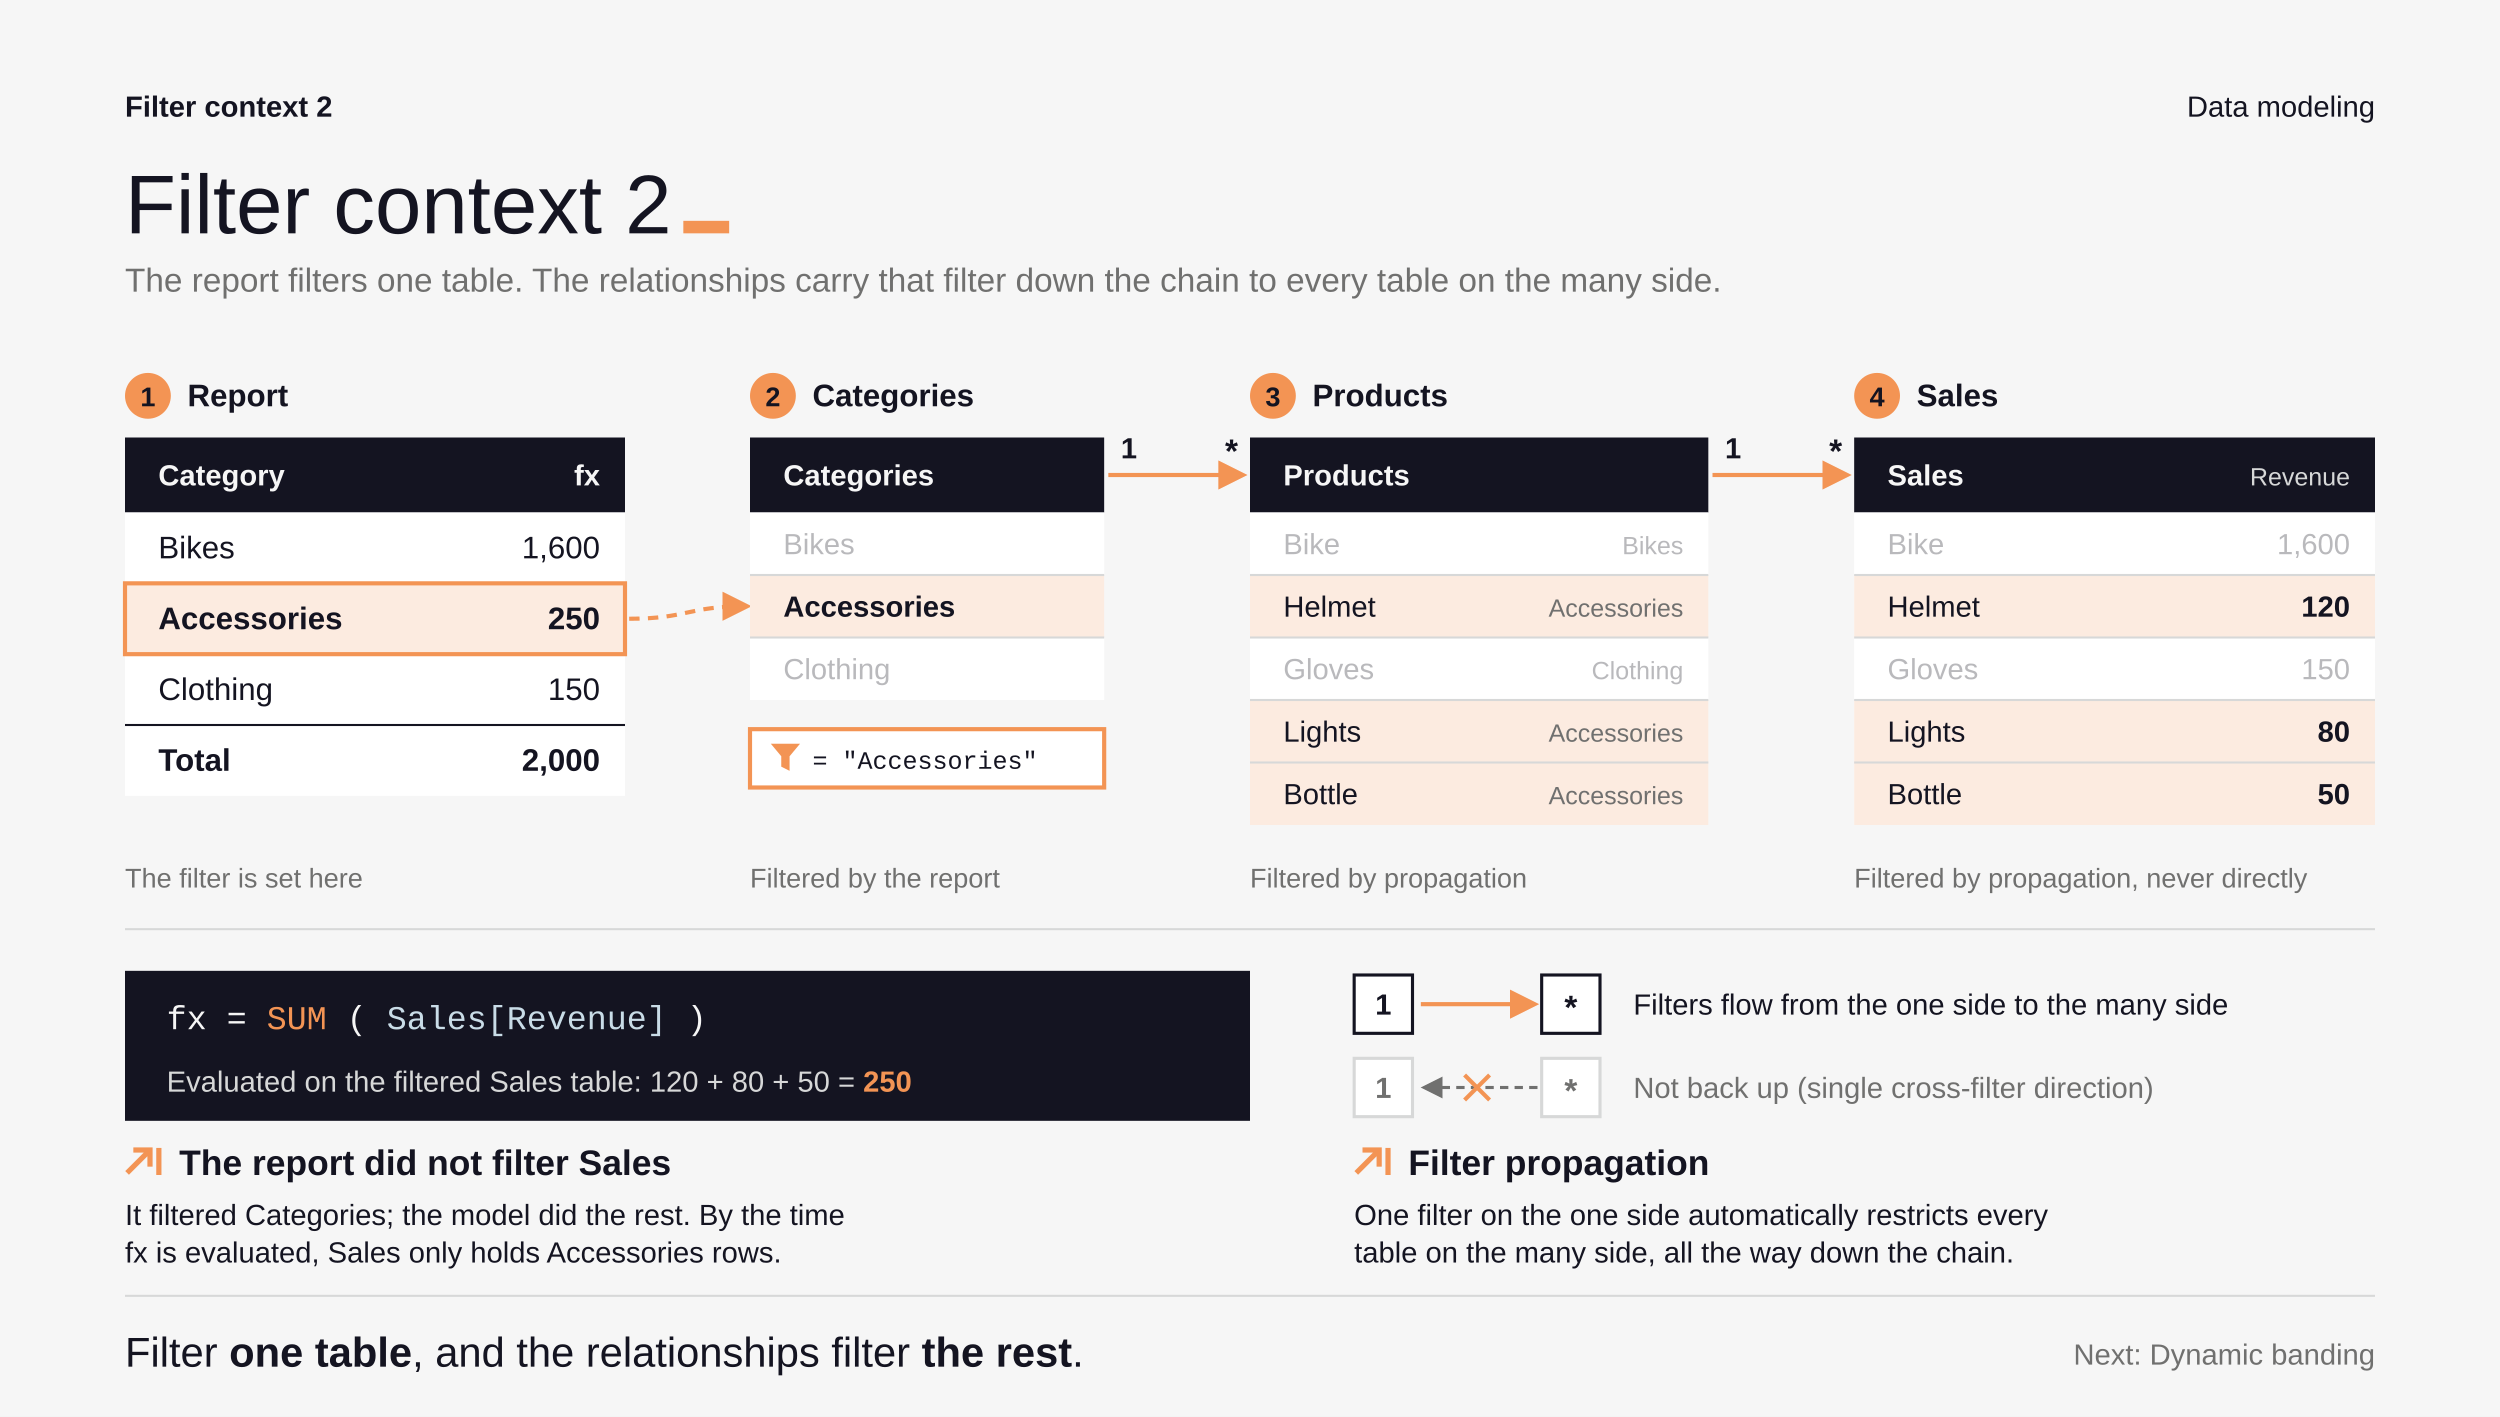
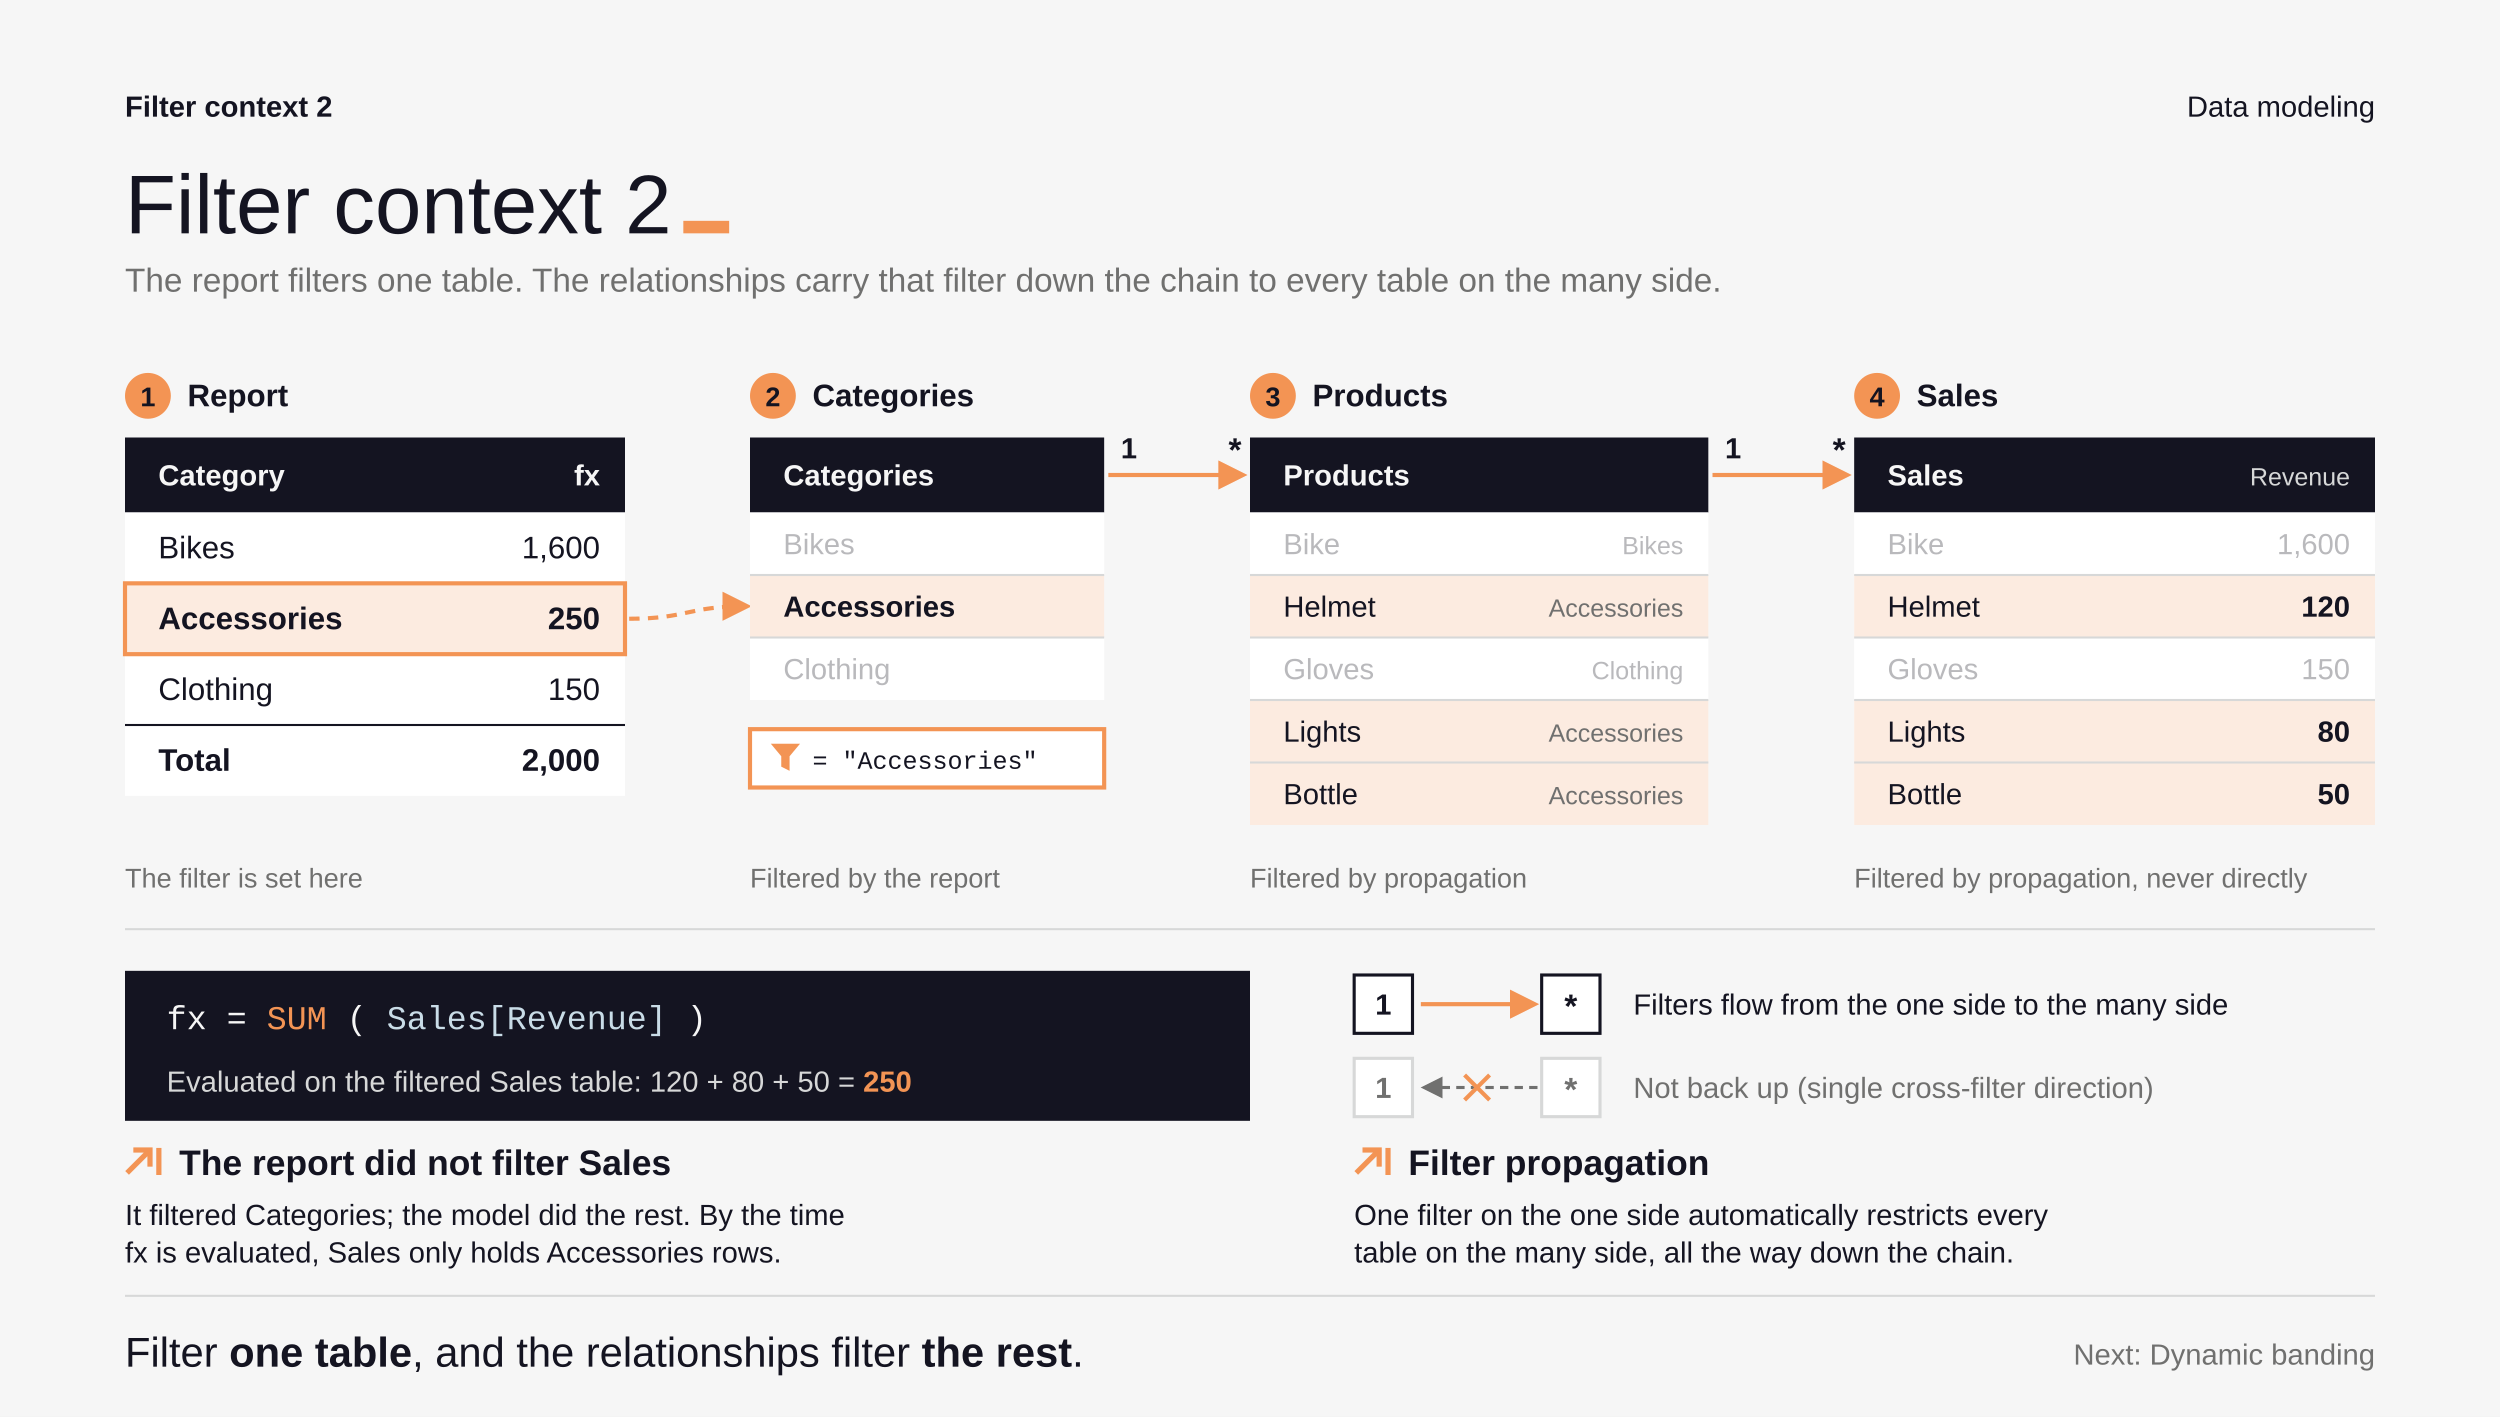
<svg xmlns="http://www.w3.org/2000/svg" viewBox="0 0 1200 680" width="1200" height="680" font-family="Circe, 'Segoe UI', Arial, sans-serif">
  <defs>
    <g id="brand-arrow">
      <path d="M1 15 L12 4 M4 4 H12 V12" fill="none" stroke="#F39454" stroke-width="2.5" />
      <rect x="15" y="3" width="2.5" height="13" fill="#F39454" />
    </g>
    <marker id="arrow-head" viewBox="0 0 10 10" refX="8" refY="5" markerWidth="7" markerHeight="7" orient="auto">
      <path d="M0 0 L10 5 L0 10 Z" fill="#F39454" />
    </marker>
    <marker id="arrow-grey" viewBox="0 0 10 10" refX="8" refY="5" markerWidth="7" markerHeight="7" orient="auto">
      <path d="M0 0 L10 5 L0 10 Z" fill="#70706F" />
    </marker>
    <path id="funnel" d="M0 0 H14 L9 6 V13 L5 11 V6 Z" />
  </defs>
  <rect width="1200" height="680" fill="#F6F6F6" />
  <text x="60" y="56" font-size="14" font-weight="700" fill="#141421">Filter context 2</text>
  <text x="1140" y="56" font-size="14" fill="#141421" text-anchor="end">Data modeling</text>
  <text x="60" y="112" font-size="40" font-weight="300" fill="#141421" textLength="260" lengthAdjust="spacing">Filter context 2</text>
  <rect x="328" y="106" width="22" height="6" fill="#F39454" />
  <text x="60" y="140" font-size="16" fill="#70706F">The report filters one table. The relationships carry that filter down the chain to every table on the many side.</text>
  <g font-size="15" font-weight="700" fill="#141421">
    <circle cx="71" cy="190" r="11" fill="#F39454" />
    <text x="71" y="195" font-size="13" text-anchor="middle">1</text>
    <text x="90" y="195">Report</text>
    <circle cx="371" cy="190" r="11" fill="#F39454" />
    <text x="371" y="195" font-size="13" text-anchor="middle">2</text>
    <text x="390" y="195">Categories</text>
    <circle cx="611" cy="190" r="11" fill="#F39454" />
    <text x="611" y="195" font-size="13" text-anchor="middle">3</text>
    <text x="630" y="195">Products</text>
    <circle cx="901" cy="190" r="11" fill="#F39454" />
    <text x="901" y="195" font-size="13" text-anchor="middle">4</text>
    <text x="920" y="195">Sales</text>
  </g>
  <rect x="60" y="210" width="240" height="36" fill="#141421" />
  <g font-size="14" font-weight="700" fill="#F6F6F6">
    <text x="76" y="233">Category</text>
    <text x="288" y="233" text-anchor="end">fx</text>
  </g>
  <rect x="60" y="246" width="240" height="136" fill="#FFFFFF" />
  <rect x="60" y="280" width="240" height="34" fill="#F39454" fill-opacity="0.18" />
  <g stroke="#D7D8D8" stroke-width="1">
    <line x1="60" y1="280" x2="300" y2="280" />
    <line x1="60" y1="314" x2="300" y2="314" />
  </g>
  <line x1="60" y1="348" x2="300" y2="348" stroke="#141421" stroke-width="1" />
  <g font-size="15" fill="#141421">
    <text x="76" y="268">Bikes</text>
    <text x="288" y="268" text-anchor="end">1,600</text>
    <text x="76" y="302" font-weight="700">Accessories</text>
    <text x="288" y="302" text-anchor="end" font-weight="700">250</text>
    <text x="76" y="336">Clothing</text>
    <text x="288" y="336" text-anchor="end">150</text>
    <text x="76" y="370" font-weight="700">Total</text>
    <text x="288" y="370" text-anchor="end" font-weight="700">2,000</text>
  </g>
  <rect x="60" y="280" width="240" height="34" fill="none" stroke="#F39454" stroke-width="2" />
  <text x="60" y="426" font-size="13" fill="#70706F">The filter is set here</text>
  <path d="M302 297 C330 297, 330 291, 358 291" fill="none" stroke="#F39454" stroke-width="2" stroke-dasharray="5 4" marker-end="url(#arrow-head)" />
  <rect x="360" y="210" width="170" height="36" fill="#141421" />
  <text x="376" y="233" font-size="14" font-weight="700" fill="#F6F6F6">Categories</text>
  <rect x="360" y="246" width="170" height="90" fill="#FFFFFF" />
  <rect x="360" y="276" width="170" height="30" fill="#F39454" fill-opacity="0.18" />
  <g stroke="#D7D8D8" stroke-width="1">
    <line x1="360" y1="276" x2="530" y2="276" />
    <line x1="360" y1="306" x2="530" y2="306" />
  </g>
  <g font-size="14" fill="#141421" fill-opacity="0.3">
    <text x="376" y="266">Bikes</text>
    <text x="376" y="326">Clothing</text>
  </g>
  <text x="376" y="296" font-size="14" font-weight="700" fill="#141421">Accessories</text>
  <rect x="360" y="350" width="170" height="28" fill="#FFFFFF" stroke="#F39454" stroke-width="2" />
  <use href="#funnel" x="370" y="357" fill="#F39454" />
  <text x="390" y="369" font-family="Consolas, 'Courier New', monospace" font-size="12" fill="#141421">= "Accessories"</text>
  <text x="360" y="426" font-size="13" fill="#70706F">Filtered by the report</text>
  <line x1="532" y1="228" x2="596" y2="228" stroke="#F39454" stroke-width="2" marker-end="url(#arrow-head)" />
  <text x="538" y="220" font-size="14" font-weight="700" fill="#141421">1</text>
-   <text x="588" y="222" font-size="16" font-weight="700" fill="#141421">*</text>
+   <text x="588" y="222" font-size="16" font-weight="700" fill="#141421">
+     <tspan font-family="Consolas, 'Courier New', monospace">*</tspan>
+   </text>
  <rect x="600" y="210" width="220" height="36" fill="#141421" />
  <text x="616" y="233" font-size="14" font-weight="700" fill="#F6F6F6">Products</text>
  <rect x="600" y="246" width="220" height="150" fill="#FFFFFF" />
  <rect x="600" y="276" width="220" height="30" fill="#F39454" fill-opacity="0.18" />
  <rect x="600" y="336" width="220" height="60" fill="#F39454" fill-opacity="0.18" />
  <g stroke="#D7D8D8" stroke-width="1">
    <line x1="600" y1="276" x2="820" y2="276" />
    <line x1="600" y1="306" x2="820" y2="306" />
    <line x1="600" y1="336" x2="820" y2="336" />
    <line x1="600" y1="366" x2="820" y2="366" />
  </g>
  <g font-size="14" fill="#141421" fill-opacity="0.3">
    <text x="616" y="266">Bike</text>
    <text x="808" y="266" font-size="12" text-anchor="end">Bikes</text>
    <text x="616" y="326">Gloves</text>
    <text x="808" y="326" font-size="12" text-anchor="end">Clothing</text>
  </g>
  <g font-size="14" fill="#141421">
    <text x="616" y="296">Helmet</text>
    <text x="808" y="296" font-size="12" fill="#70706F" text-anchor="end">Accessories</text>
    <text x="616" y="356">Lights</text>
    <text x="808" y="356" font-size="12" fill="#70706F" text-anchor="end">Accessories</text>
    <text x="616" y="386">Bottle</text>
    <text x="808" y="386" font-size="12" fill="#70706F" text-anchor="end">Accessories</text>
  </g>
  <text x="600" y="426" font-size="13" fill="#70706F">Filtered by propagation</text>
  <line x1="822" y1="228" x2="886" y2="228" stroke="#F39454" stroke-width="2" marker-end="url(#arrow-head)" />
  <text x="828" y="220" font-size="14" font-weight="700" fill="#141421">1</text>
-   <text x="878" y="222" font-size="16" font-weight="700" fill="#141421">*</text>
+   <text x="878" y="222" font-size="16" font-weight="700" fill="#141421">
+     <tspan font-family="Consolas, 'Courier New', monospace">*</tspan>
+   </text>
  <rect x="890" y="210" width="250" height="36" fill="#141421" />
  <text x="906" y="233" font-size="14" font-weight="700" fill="#F6F6F6">Sales</text>
  <text x="1128" y="233" font-size="12" fill="#D7D8D8" text-anchor="end">Revenue</text>
  <rect x="890" y="246" width="250" height="150" fill="#FFFFFF" />
  <rect x="890" y="276" width="250" height="30" fill="#F39454" fill-opacity="0.18" />
  <rect x="890" y="336" width="250" height="60" fill="#F39454" fill-opacity="0.18" />
  <g stroke="#D7D8D8" stroke-width="1">
    <line x1="890" y1="276" x2="1140" y2="276" />
    <line x1="890" y1="306" x2="1140" y2="306" />
    <line x1="890" y1="336" x2="1140" y2="336" />
    <line x1="890" y1="366" x2="1140" y2="366" />
  </g>
  <g font-size="14" fill="#141421" fill-opacity="0.3">
    <text x="906" y="266">Bike</text>
    <text x="1128" y="266" text-anchor="end">1,600</text>
    <text x="906" y="326">Gloves</text>
    <text x="1128" y="326" text-anchor="end">150</text>
  </g>
  <g font-size="14" fill="#141421">
    <text x="906" y="296">Helmet</text>
    <text x="1128" y="296" text-anchor="end" font-weight="700">120</text>
    <text x="906" y="356">Lights</text>
    <text x="1128" y="356" text-anchor="end" font-weight="700">80</text>
    <text x="906" y="386">Bottle</text>
    <text x="1128" y="386" text-anchor="end" font-weight="700">50</text>
  </g>
  <text x="890" y="426" font-size="13" fill="#70706F">Filtered by propagation, never directly</text>
  <line x1="60" y1="446" x2="1140" y2="446" stroke="#D7D8D8" stroke-width="1" />
  <rect x="60" y="466" width="540" height="72" fill="#141421" />
  <text x="80" y="494" font-family="Consolas, 'Courier New', monospace" font-size="16" fill="#F6F6F6">fx = <tspan fill="#F39454">SUM</tspan> ( <tspan fill="#C9DCE7">Sales[Revenue]</tspan> )</text>
  <text x="80" y="524" font-size="14" fill="#D7D8D8">Evaluated on the filtered Sales table: 120 + 80 + 50 = <tspan font-weight="700" fill="#F39454">250</tspan>
  </text>
  <g font-size="14" font-weight="700" fill="#141421" text-anchor="middle">
    <rect x="650" y="468" width="28" height="28" fill="#FFFFFF" stroke="#141421" stroke-width="1.5" />
    <text x="664" y="487">1</text>
    <rect x="740" y="468" width="28" height="28" fill="#FFFFFF" stroke="#141421" stroke-width="1.5" />
-     <text x="754" y="489" font-size="16">*</text>
+     <text x="754" y="489" font-size="16">
+       <tspan font-family="Consolas, 'Courier New', monospace">*</tspan>
+     </text>
    <rect x="650" y="508" width="28" height="28" fill="#FFFFFF" stroke="#D7D8D8" stroke-width="1.5" />
    <text x="664" y="527" fill="#70706F">1</text>
    <rect x="740" y="508" width="28" height="28" fill="#FFFFFF" stroke="#D7D8D8" stroke-width="1.5" />
-     <text x="754" y="529" font-size="16" fill="#70706F">*</text>
+     <text x="754" y="529" font-size="16" fill="#70706F">
+       <tspan font-family="Consolas, 'Courier New', monospace">*</tspan>
+     </text>
  </g>
  <line x1="682" y1="482" x2="736" y2="482" stroke="#F39454" stroke-width="2" marker-end="url(#arrow-head)" />
  <line x1="738" y1="522" x2="684" y2="522" stroke="#70706F" stroke-width="1.5" stroke-dasharray="4 3" marker-end="url(#arrow-grey)" />
  <path d="M703 516 L715 528 M715 516 L703 528" stroke="#F39454" stroke-width="2" />
  <text x="784" y="487" font-size="14" fill="#141421">Filters flow from the one side to the many side</text>
  <text x="784" y="527" font-size="14" fill="#70706F">Not back up (single cross-filter direction)</text>
  <use href="#brand-arrow" x="60" y="548" />
  <text x="86" y="564" font-size="17" font-weight="700" fill="#141421">The report did not filter Sales</text>
  <text x="60" y="588" font-size="14" fill="#141421">It filtered Categories; the model did the rest. By the time</text>
  <text x="60" y="606" font-size="14" fill="#141421">fx is evaluated, Sales only holds Accessories rows.</text>
  <use href="#brand-arrow" x="650" y="548" />
  <text x="676" y="564" font-size="17" font-weight="700" fill="#141421">Filter propagation</text>
  <text x="650" y="588" font-size="14" fill="#141421">One filter on the one side automatically restricts every</text>
  <text x="650" y="606" font-size="14" fill="#141421">table on the many side, all the way down the chain.</text>
  <line x1="60" y1="622" x2="1140" y2="622" stroke="#D7D8D8" stroke-width="1" />
  <text x="60" y="656" font-size="20" fill="#141421">Filter <tspan font-weight="700">one table</tspan>, and the relationships filter <tspan font-weight="700">the rest</tspan>.</text>
  <text x="1140" y="655" font-size="14" fill="#70706F" text-anchor="end">Next: Dynamic banding</text>
</svg>
